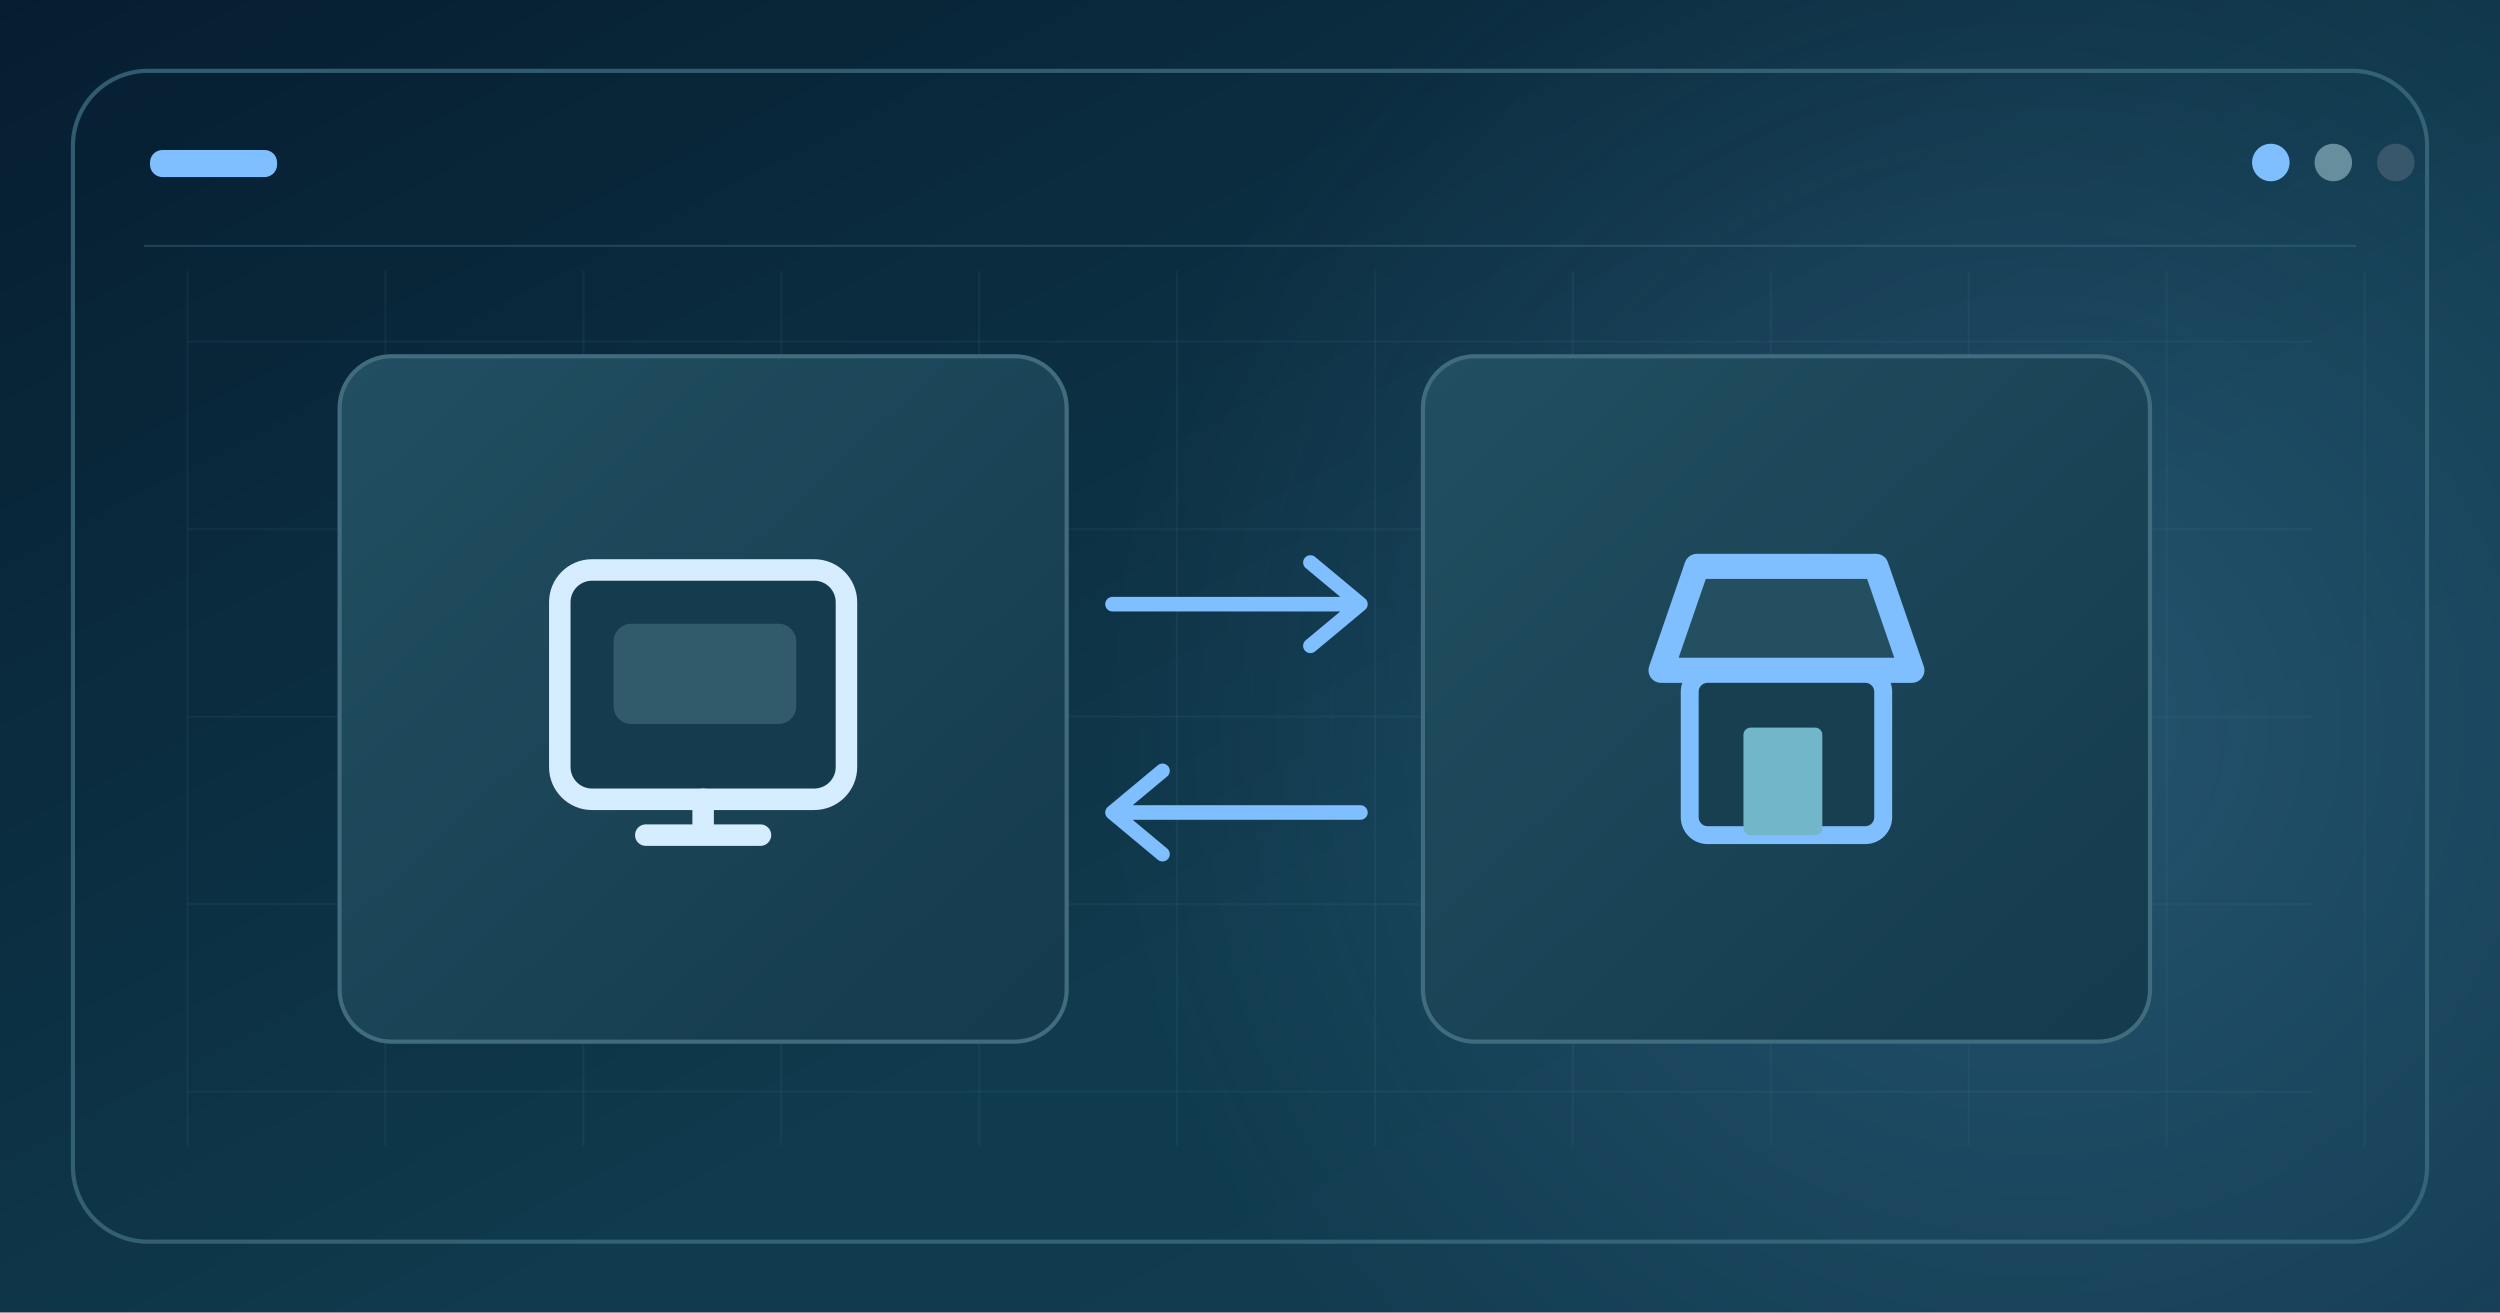
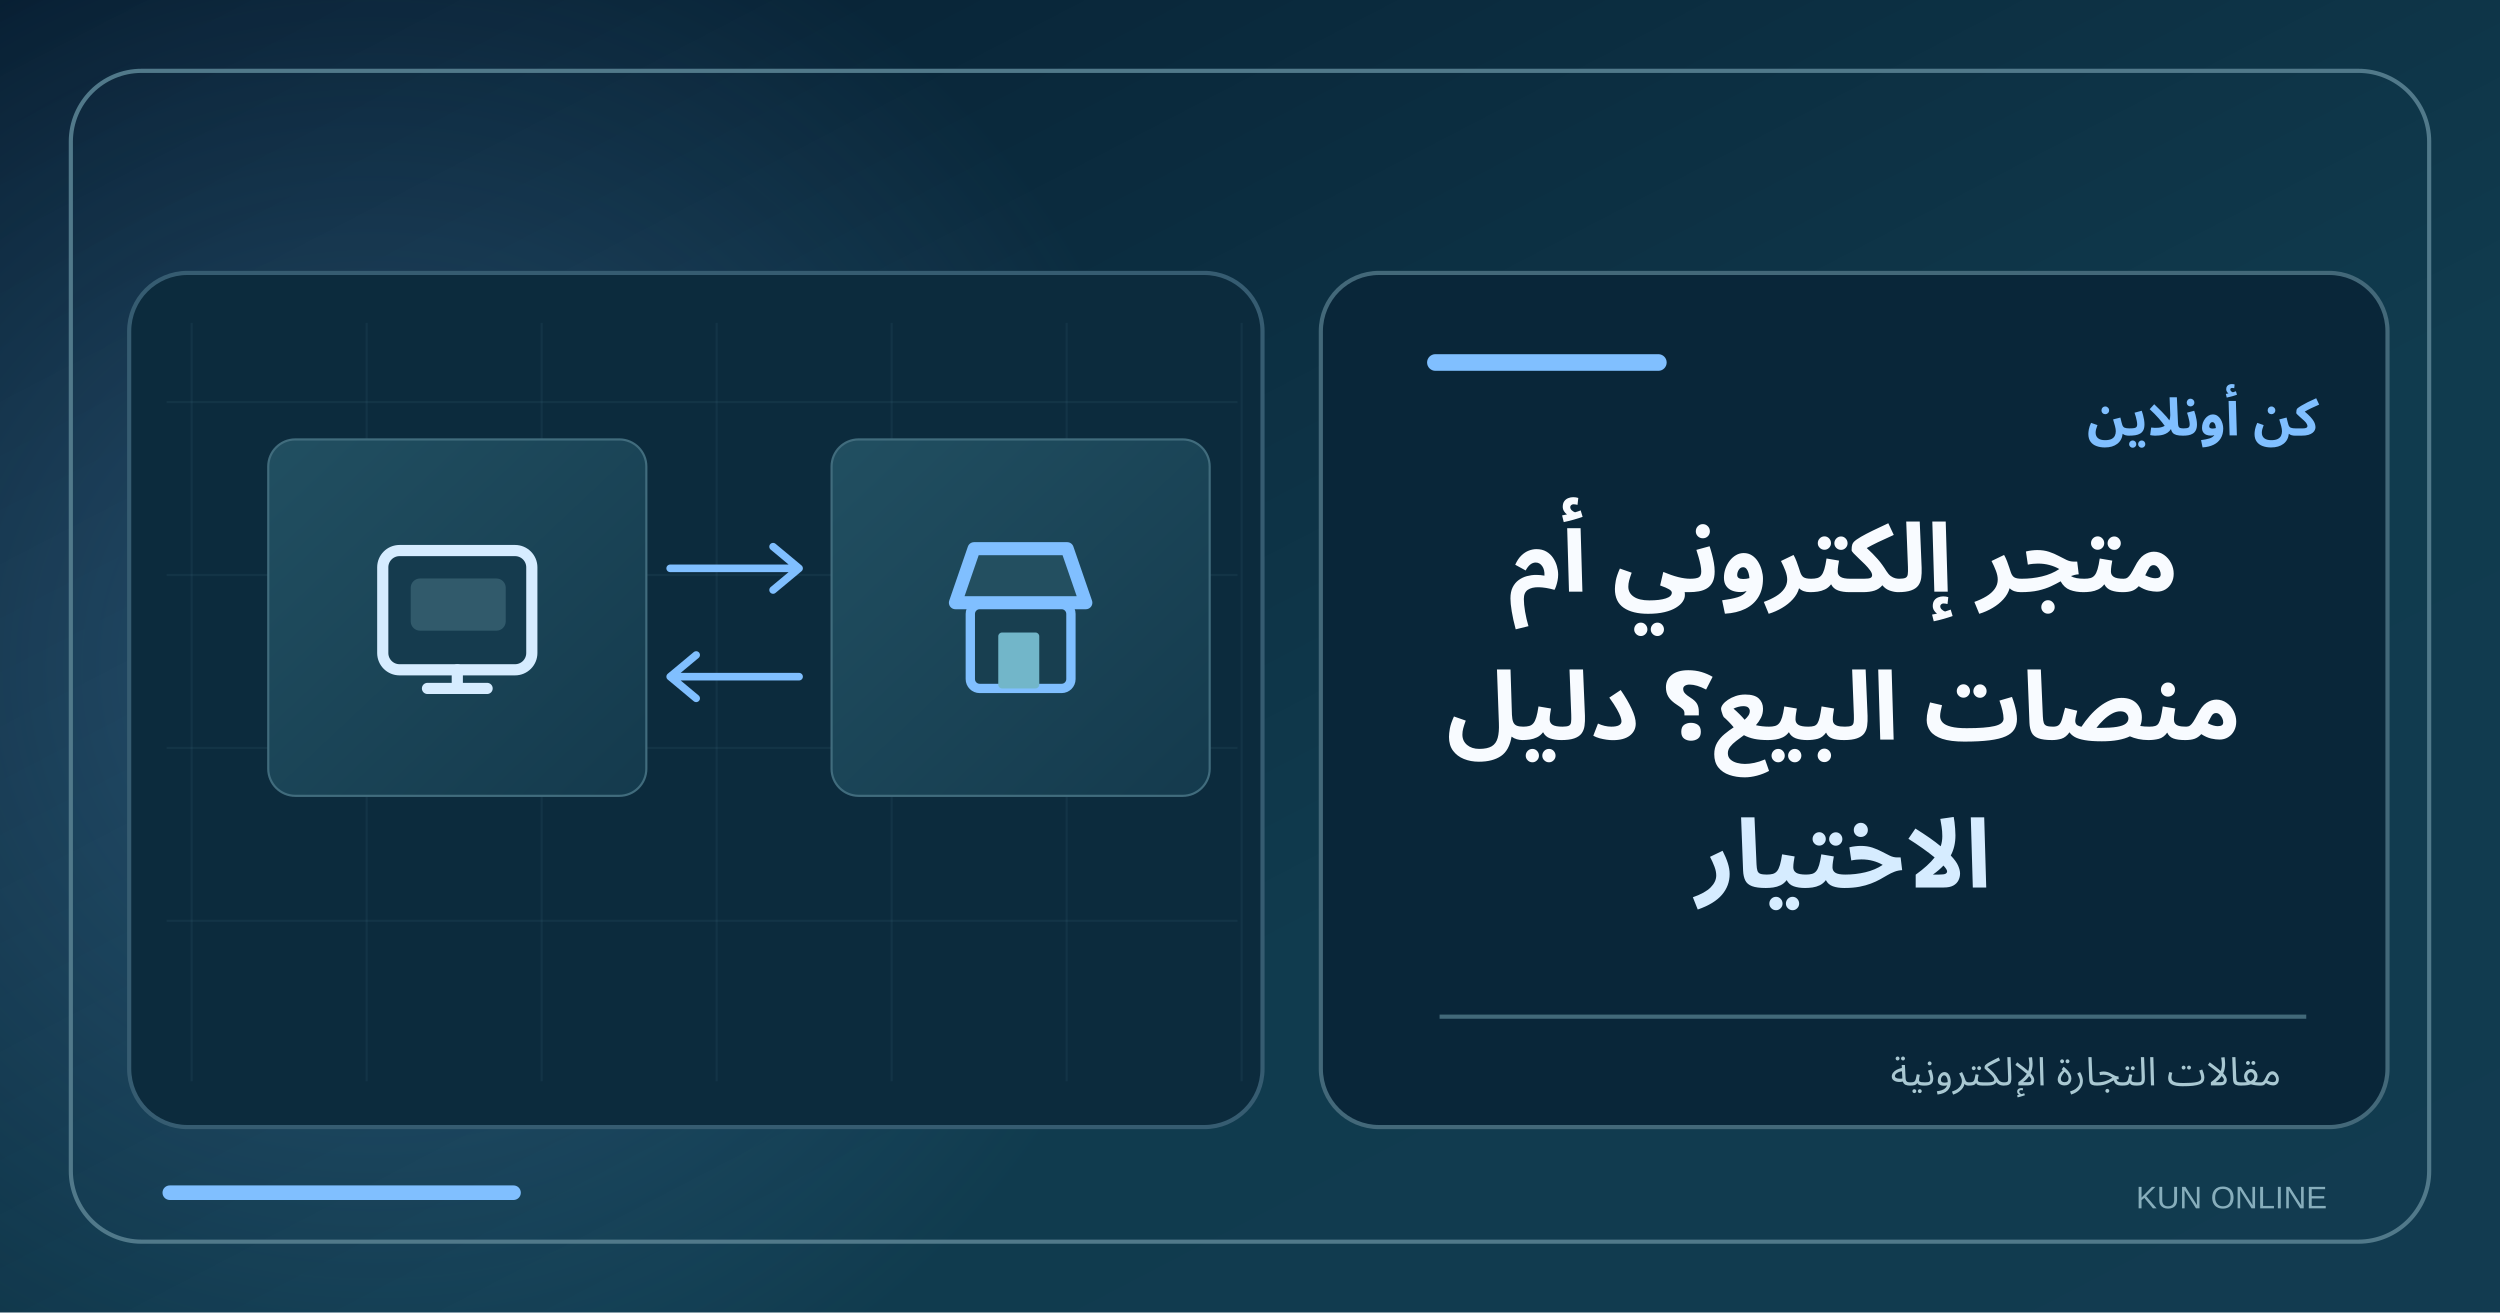
<svg xmlns="http://www.w3.org/2000/svg" width="1200" height="630" viewBox="0 0 1200 630" role="img" aria-labelledby="title desc">
  <defs>
    <linearGradient id="back" x1="0" y1="0" x2="1" y2="1">
      <stop stop-color="#061d30" />
      <stop offset=".62" stop-color="#103b4e" />
      <stop offset="1" stop-color="#123b50" />
    </linearGradient>
    <linearGradient id="glass" x1="0" y1="0" x2="1" y2="1">
      <stop stop-color="#214f61" />
      <stop offset="1" stop-color="#143a4d" />
    </linearGradient>
    <radialGradient id="bloom">
-       <stop stop-color="#80bfff" stop-opacity=".18" />
+       <stop stop-color="#80bfff" stop-opacity=".24" />
      <stop offset="1" stop-color="#80bfff" stop-opacity="0" />
    </radialGradient>
  </defs>
  <rect width="1200" height="630" fill="url(#back)" />
-   <circle cx="977" cy="349" r="450" fill="url(#bloom)" />
-   <rect x="35" y="34" width="1130" height="562" rx="36" fill="none" stroke="#3f6f81" stroke-width="2" opacity=".75" />
-   <path d="M69 118H1131" stroke="#4c7f8b" stroke-width="1" opacity=".34" />
-   <rect x="72" y="72" width="61" height="13" rx="6" fill="#80bfff" />
-   <circle cx="1090" cy="78" r="9" fill="#80bfff" />
-   <circle cx="1120" cy="78" r="9" fill="#668e9d" />
-   <circle cx="1150" cy="78" r="9" fill="#38576b" />
+   <circle cx="180" cy="320" r="390" fill="url(#bloom)" />
+   <rect x="34" y="34" width="1132" height="562" rx="34" fill="none" stroke="#51798a" stroke-width="2" />
+   <rect x="62" y="131" width="544" height="410" rx="28" fill="#0c2b3d" stroke="#365c71" stroke-width="2" />
  <g stroke="#508396" stroke-opacity=".10" stroke-width="1">
-     <path d="M90 130V550" />
-     <path d="M185 130V550" />
-     <path d="M280 130V550" />
-     <path d="M375 130V550" />
-     <path d="M470 130V550" />
-     <path d="M565 130V550" />
-     <path d="M660 130V550" />
-     <path d="M755 130V550" />
-     <path d="M850 130V550" />
-     <path d="M945 130V550" />
-     <path d="M1040 130V550" />
-     <path d="M1135 130V550" />
-     <path d="M90 164H1110" />
-     <path d="M90 254H1110" />
-     <path d="M90 344H1110" />
-     <path d="M90 434H1110" />
-     <path d="M90 524H1110" />
+     <path d="M92 155V519" />
+     <path d="M176 155V519" />
+     <path d="M260 155V519" />
+     <path d="M344 155V519" />
+     <path d="M428 155V519" />
+     <path d="M512 155V519" />
+     <path d="M596 155V519" />
+     <path d="M80 193H594" />
+     <path d="M80 276H594" />
+     <path d="M80 359H594" />
+     <path d="M80 442H594" />
  </g>
-   <rect x="163" y="171" width="349" height="329" rx="25" fill="url(#glass)" stroke="#416c7d" stroke-width="2" />
-   <g transform="translate(251.5 249.5) scale(1.72)">
-     <rect x="10" y="14" width="80" height="64" rx="9" fill="#153b4e" stroke="#d6ecff" stroke-width="6" />
-     <path d="M34 88H66M50 78V88" fill="none" stroke="#d6ecff" stroke-width="6" stroke-linecap="round" stroke-linejoin="round" />
-     <rect x="25" y="29" width="51" height="28" rx="5" fill="#315a6b" stroke="none" stroke-width="0" />
+   <g id="topic-illustration" transform="translate(44 122) scale(.52)">
+     <rect x="163" y="171" width="349" height="329" rx="25" fill="url(#glass)" stroke="#416c7d" stroke-width="2" />
+     <g transform="translate(251.5 249.5) scale(1.72)">
+       <rect x="10" y="14" width="80" height="64" rx="9" fill="#153b4e" stroke="#d6ecff" stroke-width="6" />
+       <path d="M34 88H66M50 78V88" fill="none" stroke="#d6ecff" stroke-width="6" stroke-linecap="round" stroke-linejoin="round" />
+       <rect x="25" y="29" width="51" height="28" rx="5" fill="#315a6b" stroke="none" stroke-width="0" />
+     </g>
+     <rect x="683" y="171" width="349" height="329" rx="25" fill="url(#glass)" stroke="#416c7d" stroke-width="2" />
+     <g transform="translate(771.5 249.5) scale(1.72)">
+       <path d="M15 42L25 13H75L85 42Z" fill="#234f60" stroke="#80bfff" stroke-width="7" stroke-linecap="round" stroke-linejoin="round" />
+       <rect x="23" y="43" width="54" height="45" rx="5" fill="#183f50" stroke="#80bfff" stroke-width="5" />
+       <rect x="38" y="58" width="22" height="30" rx="2" fill="#72b6c9" stroke="none" stroke-width="0" />
+     </g>
+     <path d="M534 290H653M629 270L653 290L629 310M653 390H534M558 370L534 390L558 410" fill="none" stroke="#80bfff" stroke-width="7" stroke-linecap="round" stroke-linejoin="round" />
  </g>
-   <rect x="683" y="171" width="349" height="329" rx="25" fill="url(#glass)" stroke="#416c7d" stroke-width="2" />
-   <g transform="translate(771.5 249.5) scale(1.72)">
-     <path d="M15 42L25 13H75L85 42Z" fill="#234f60" stroke="#80bfff" stroke-width="7" stroke-linecap="round" stroke-linejoin="round" />
-     <rect x="23" y="43" width="54" height="45" rx="5" fill="#183f50" stroke="#80bfff" stroke-width="5" />
-     <rect x="38" y="58" width="22" height="30" rx="2" fill="#72b6c9" stroke="none" stroke-width="0" />
+   <rect x="634" y="131" width="512" height="410" rx="28" fill="#092639" stroke="#436879" stroke-width="2" />
+   <rect x="685" y="170" width="115" height="8" rx="4" fill="#80bfff" />
+   <text x="1113" y="209" direction="rtl" text-anchor="start" font-family="Cairo,Tajawal,Noto Sans Arabic,Segoe UI,Arial,sans-serif" font-size="25" font-weight="700" fill="#80bfff">كن أونلاين</text>
+   <g id="article-title">
+     <text x="885" y="284" text-anchor="middle" direction="rtl" unicode-bidi="plaintext" font-family="Cairo,Tajawal,Noto Sans Arabic,Segoe UI,Arial,sans-serif" font-size="46" font-weight="700" letter-spacing="0" fill="#f8fbff">متجر إلكتروني أم</text>
+     <text x="885" y="355" text-anchor="middle" direction="rtl" unicode-bidi="plaintext" font-family="Cairo,Tajawal,Noto Sans Arabic,Segoe UI,Arial,sans-serif" font-size="46" font-weight="700" letter-spacing="0" fill="#f8fbff">منصات البيع؟ دليل</text>
+     <text x="885" y="426" text-anchor="middle" direction="rtl" unicode-bidi="plaintext" font-family="Cairo,Tajawal,Noto Sans Arabic,Segoe UI,Arial,sans-serif" font-size="46" font-weight="700" letter-spacing="0" fill="#d6ecff">الاختيار</text>
  </g>
-   <path d="M534 290H653M629 270L653 290L629 310M653 390H534M558 370L534 390L558 410" fill="none" stroke="#80bfff" stroke-width="7" stroke-linecap="round" stroke-linejoin="round" />
+   <path d="M691 488H1107" stroke="#426979" stroke-width="2" />
+   <text x="1095" y="521" direction="rtl" text-anchor="start" font-family="Cairo,Tajawal,Noto Sans Arabic,Segoe UI,Arial,sans-serif" font-size="19" fill="#a9c8d2">مقالات التجارة الإلكترونية</text>
+   <rect x="78" y="569" width="172" height="7" rx="3.5" fill="#80bfff" />
+   <text x="1117" y="580" direction="rtl" text-anchor="start" font-family="Arial,sans-serif" font-size="15" fill="#87aebc">KUN ONLINE</text>
</svg>
